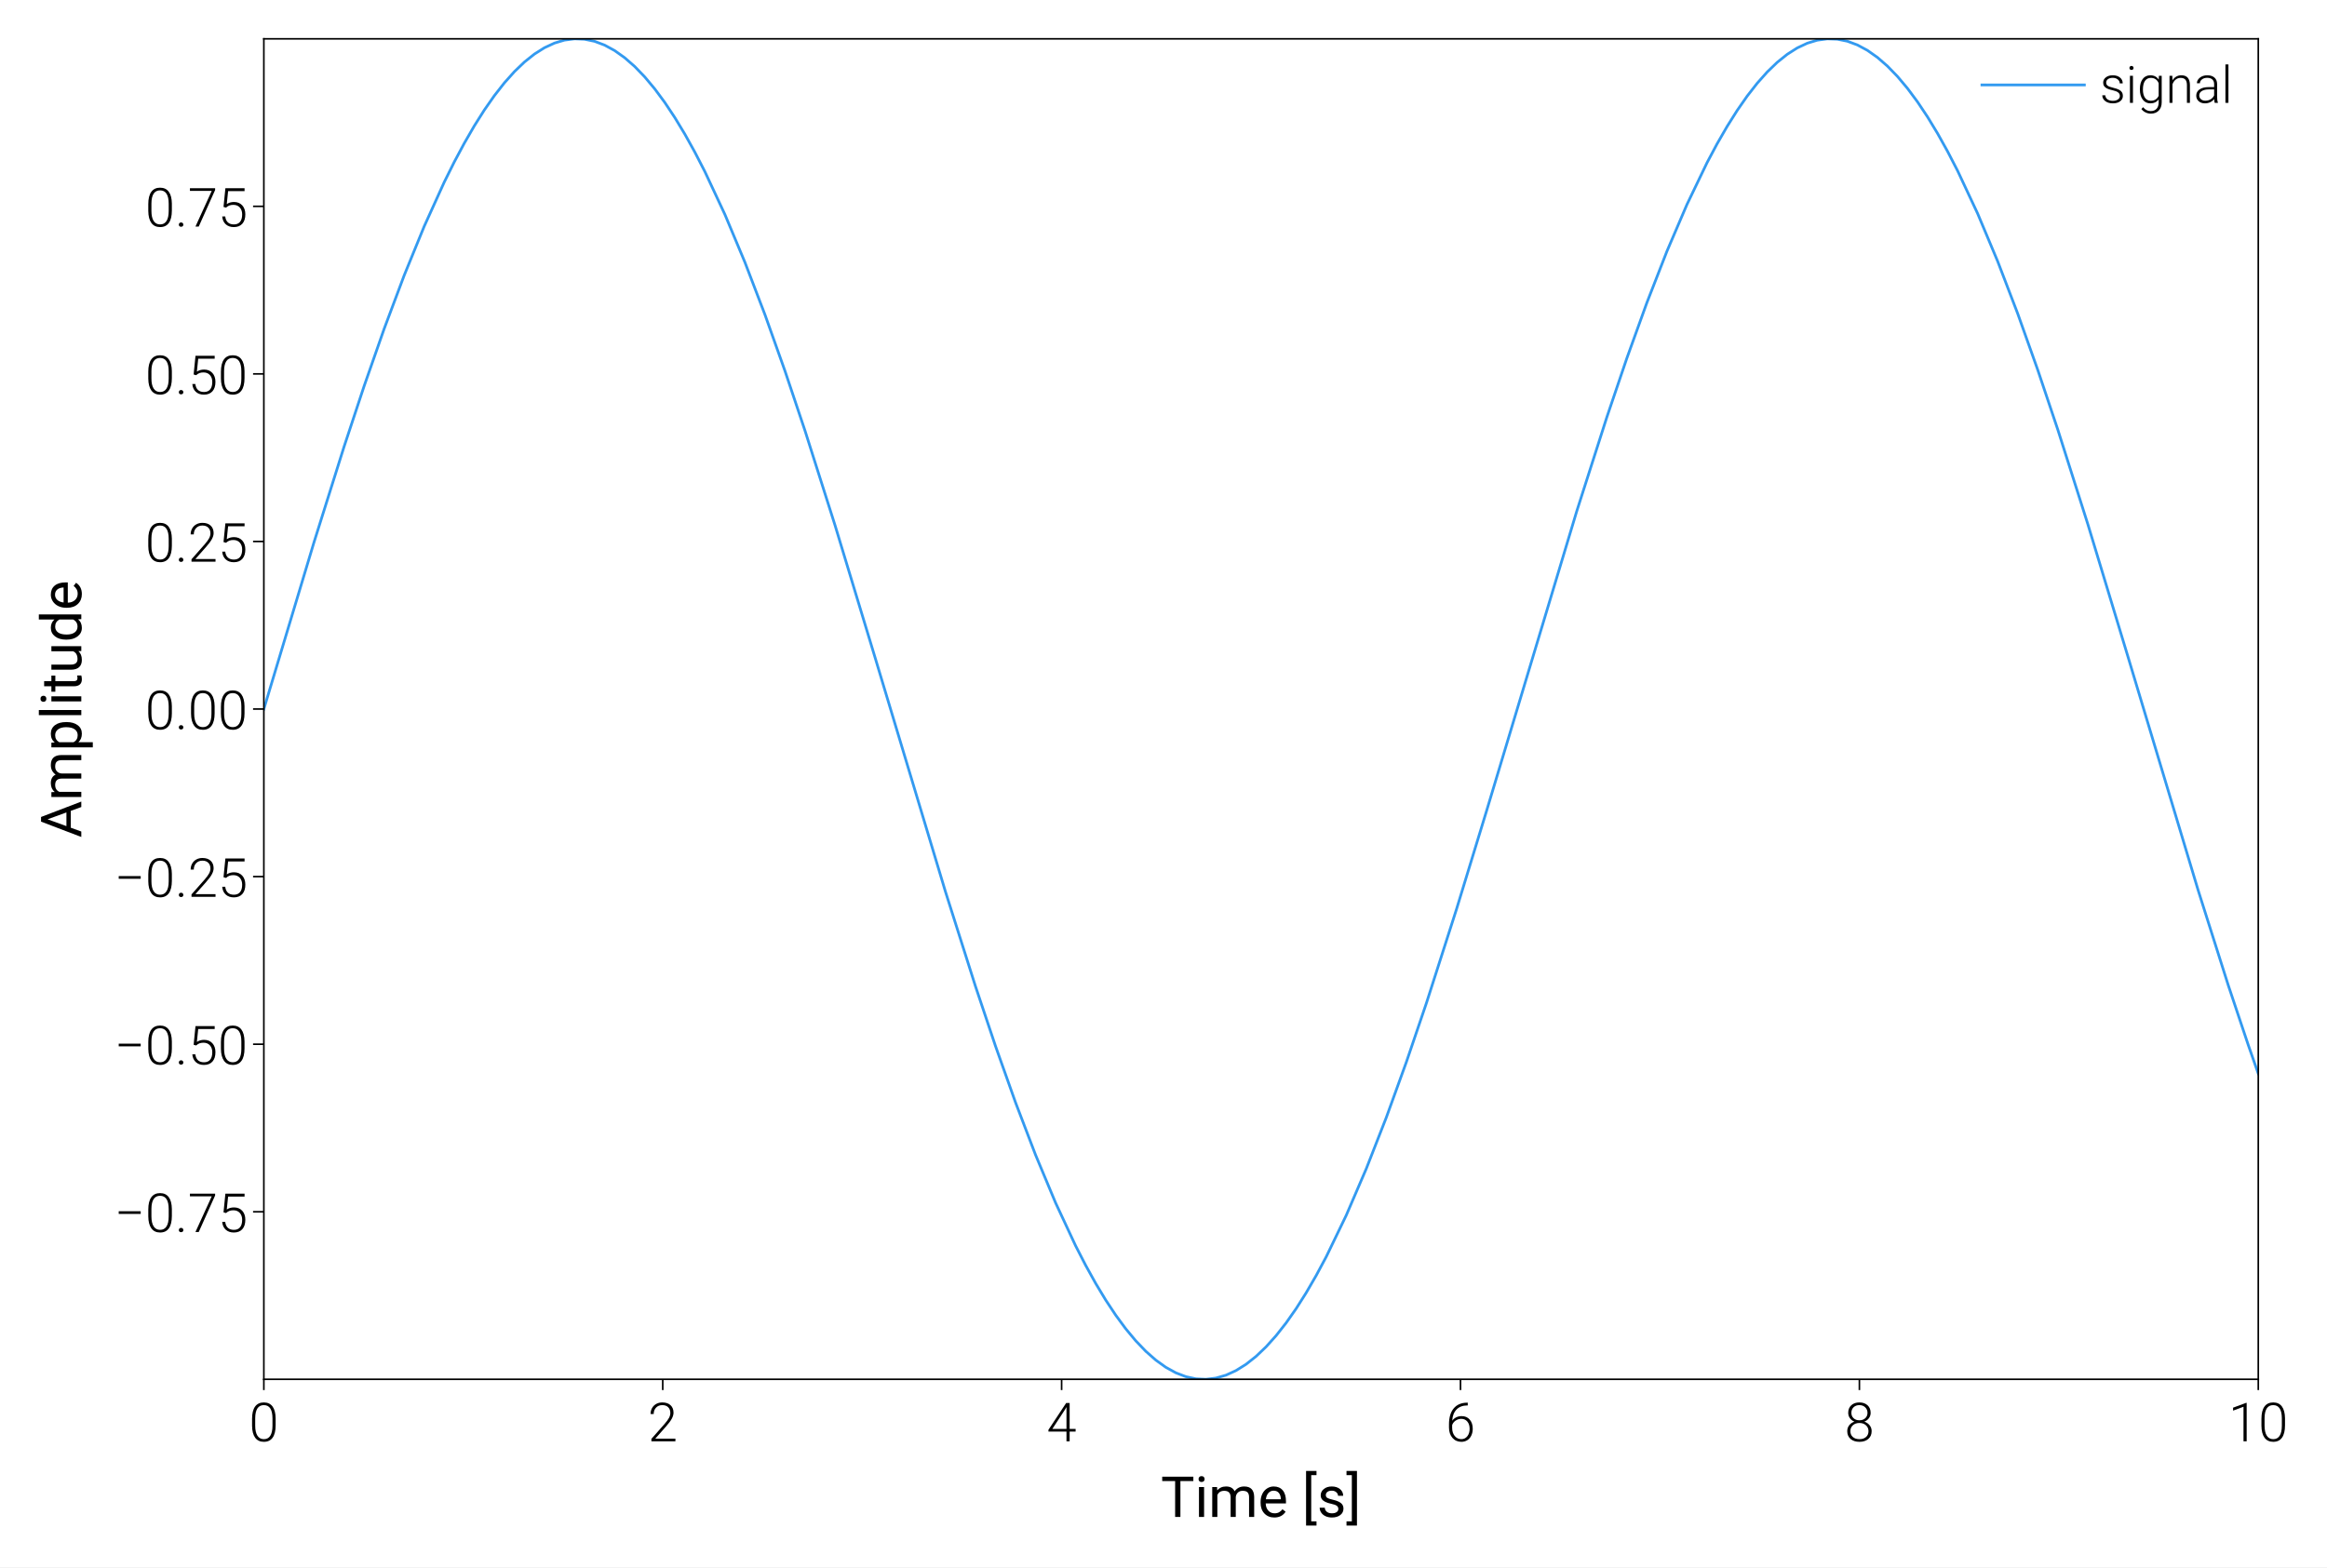
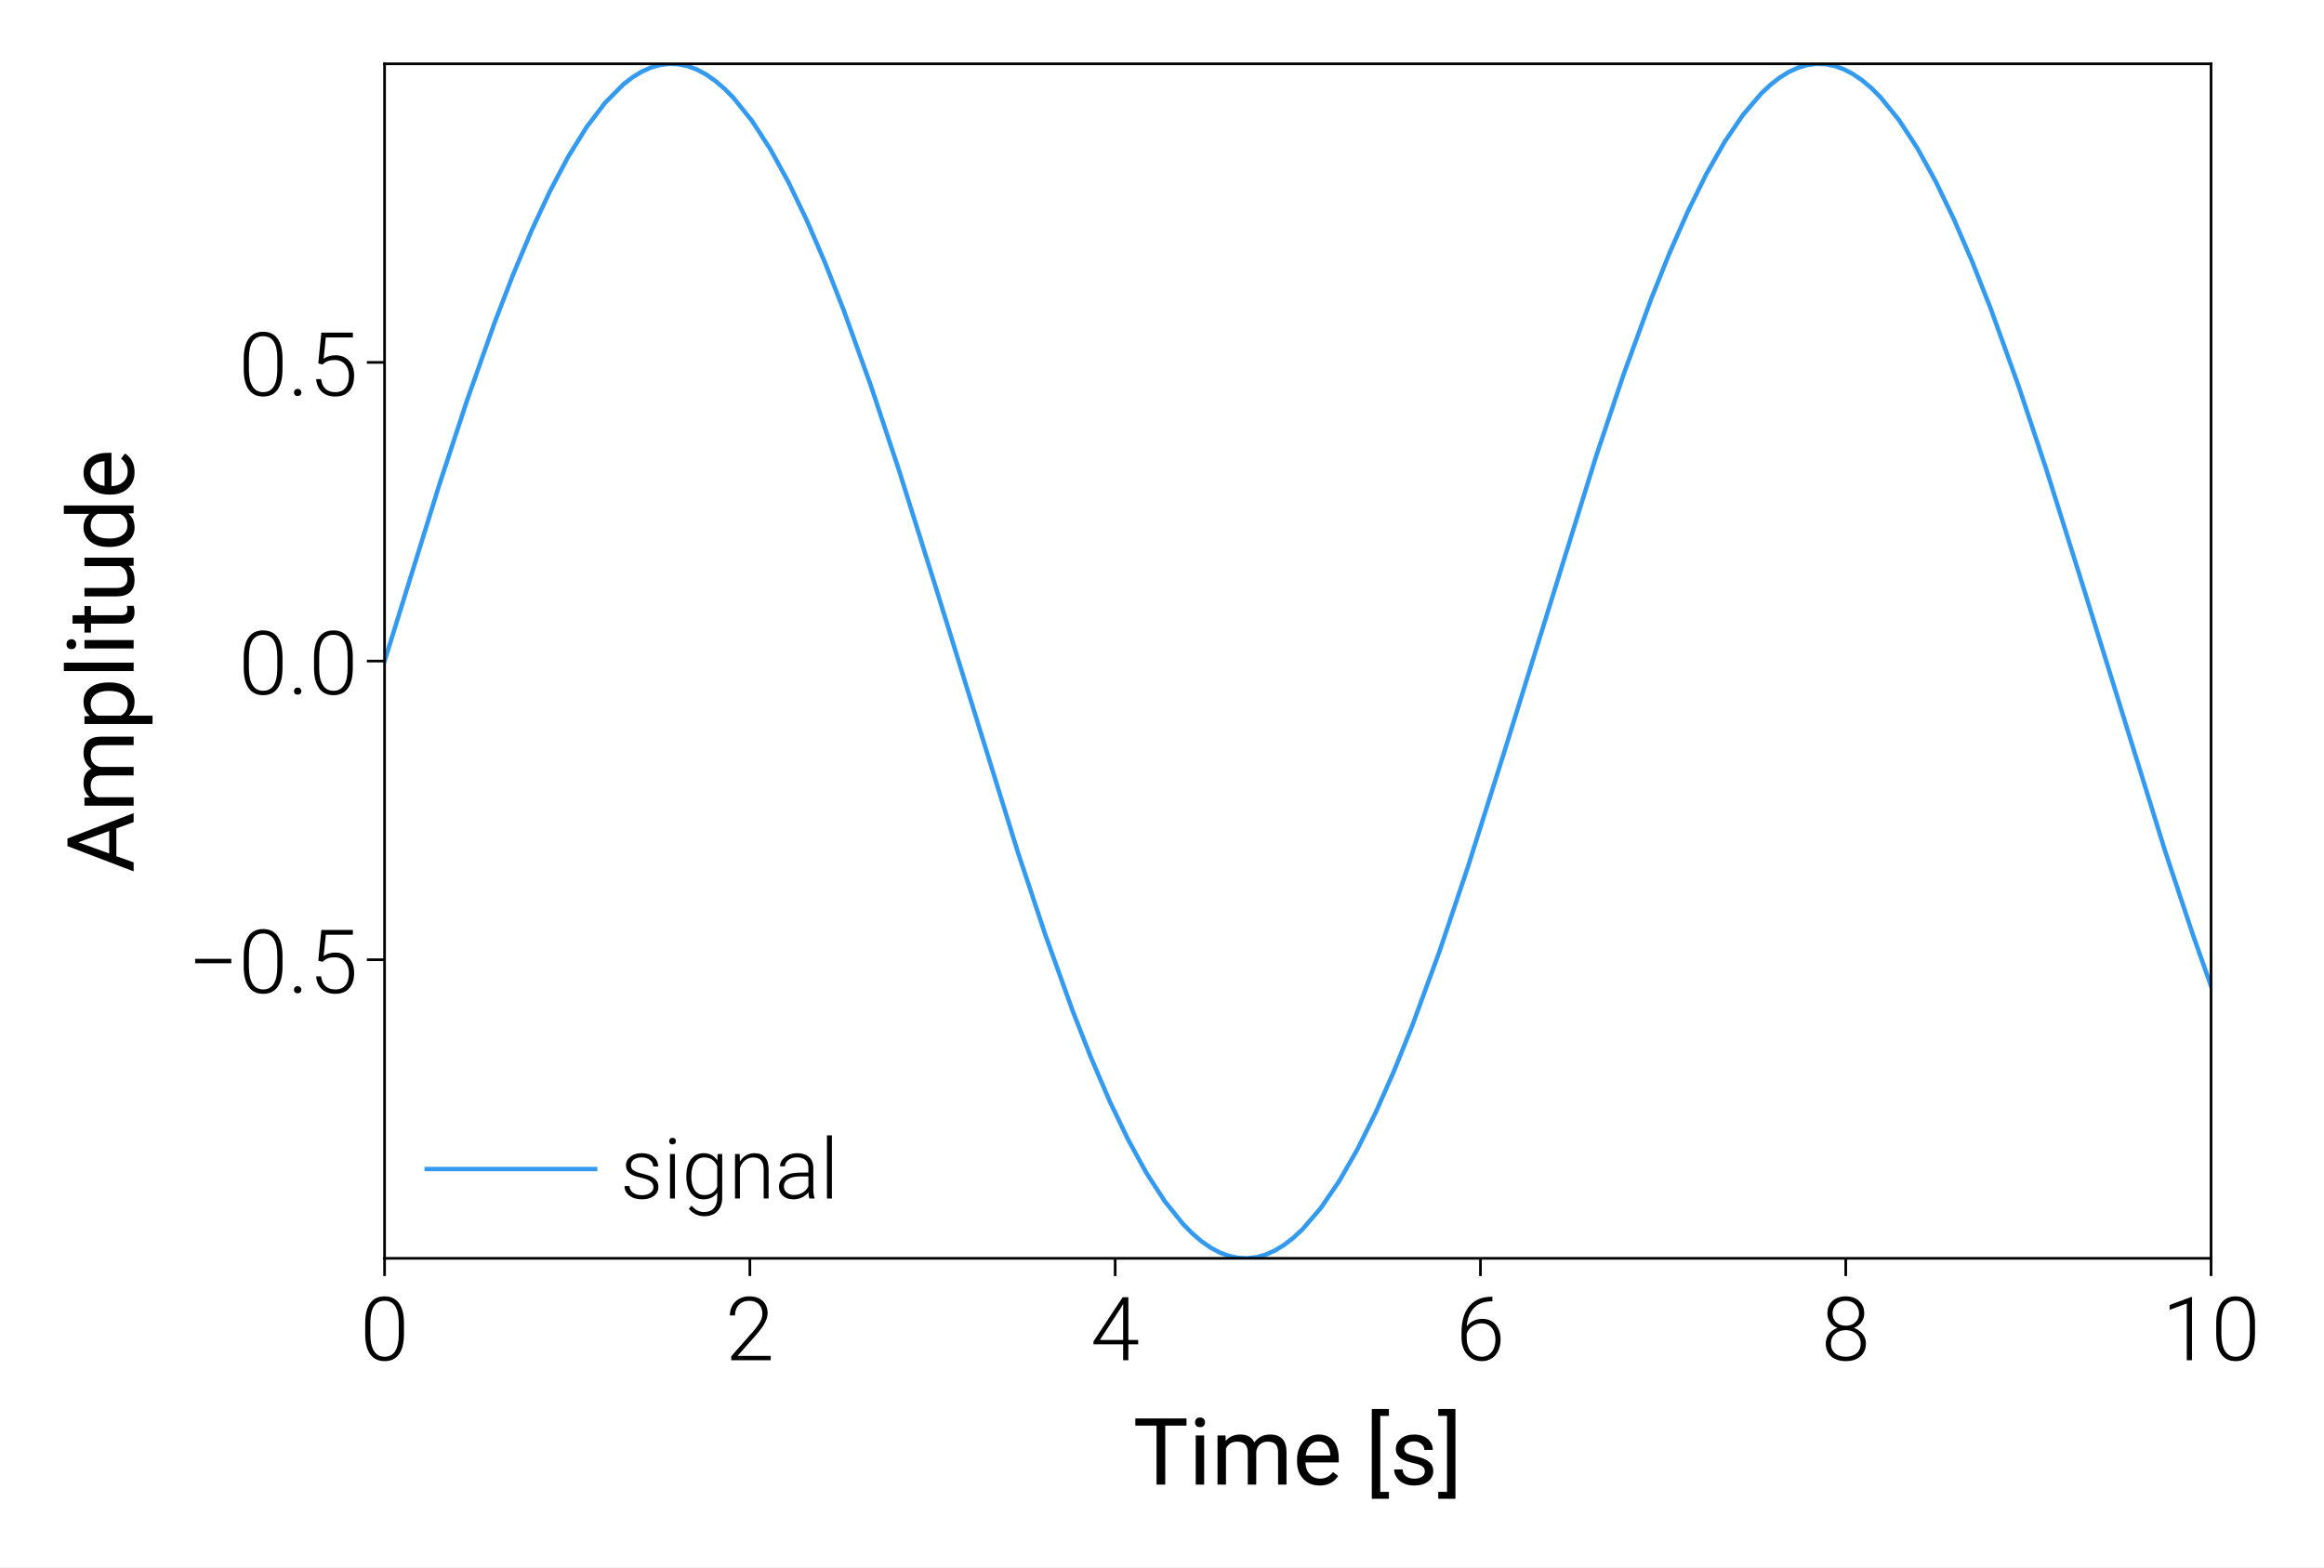
- <svg xmlns="http://www.w3.org/2000/svg" xmlns:xlink="http://www.w3.org/1999/xlink" width="431.488pt" height="290.684pt" viewBox="0 0 431.488 290.684" version="1.1">
+ <svg xmlns="http://www.w3.org/2000/svg" xmlns:xlink="http://www.w3.org/1999/xlink" width="262.164pt" height="176.832pt" viewBox="0 0 262.164 176.832" version="1.1">
  <defs>
    <style type="text/css">*{stroke-linejoin: round; stroke-linecap: butt}</style>
  </defs>
  <g id="figure_1">
    <g id="patch_1">
-       <path d="M 0 290.684  L 431.488 290.684  L 431.488 0  L 0 0  z " style="fill: #ffffff" />
+       <path d="M 0 176.832  L 262.164 176.832  L 262.164 0  L 0 0  z " style="fill: #ffffff" />
    </g>
    <g id="axes_1">
      <g id="patch_2">
-         <path d="M 48.925 255.822  L 418.746 255.822  L 418.746 7.2  L 48.925 7.2  z " style="fill: #ffffff" />
+         <path d="M 43.383 141.969  L 249.422 141.969  L 249.422 7.2  L 43.383 7.2  z " style="fill: #ffffff" />
      </g>
      <g id="matplotlib.axis_1">
        <g id="xtick_1">
          <g id="line2d_1">
            <defs>
-               <path id="m36d59d78ec" d="M 0 0  L 0 2  " style="stroke: #000000; stroke-width: 0.3" />
-             </defs>
-             <g>
-               <use xlink:href="#m36d59d78ec" x="48.925" y="255.822" style="stroke: #000000; stroke-width: 0.3" />
+               <path id="m829c1c2caa" d="M 0 0  L 0 2  " style="stroke: #000000; stroke-width: 0.3" />
+             </defs>
+             <g>
+               <use xlink:href="#m829c1c2caa" x="43.383" y="141.969" style="stroke: #000000; stroke-width: 0.3" />
            </g>
          </g>
          <g id="text_1">
-             <g transform="translate(46.15391 267.3223) scale(0.1 -0.1)">
+             <g transform="translate(40.61172 153.4695) scale(0.1 -0.1)">
              <defs>
                <path id="Roboto-Light-30" d="M 3172 1897  Q 3172 934 2819 435  Q 2466 -63 1778 -63  Q 1103 -63 743 426  Q 384 916 375 1850  L 375 2666  Q 375 3625 731 4119  Q 1088 4613 1772 4613  Q 2447 4613 2803 4136  Q 3159 3659 3172 2731  L 3172 1897  z M 2797 2713  Q 2797 3494 2542 3894  Q 2288 4294 1772 4294  Q 1266 4294 1009 3903  Q 753 3513 747 2750  L 747 1856  Q 747 1078 1011 665  Q 1275 253 1778 253  Q 2278 253 2536 656  Q 2794 1059 2797 1838  L 2797 2713  z " transform="scale(0.015625)" />
              </defs>
              <use xlink:href="#Roboto-Light-30" />
            </g>
          </g>
        </g>
        <g id="xtick_2">
          <g id="line2d_2">
            <g>
-               <use xlink:href="#m36d59d78ec" x="122.889" y="255.822" style="stroke: #000000; stroke-width: 0.3" />
+               <use xlink:href="#m829c1c2caa" x="84.591" y="141.969" style="stroke: #000000; stroke-width: 0.3" />
            </g>
          </g>
          <g id="text_2">
-             <g transform="translate(120.118 267.3223) scale(0.1 -0.1)">
+             <g transform="translate(81.81958 153.4695) scale(0.1 -0.1)">
              <defs>
                <path id="Roboto-Light-32" d="M 3278 0  L 428 0  L 428 288  L 1988 2056  Q 2375 2503 2525 2793  Q 2675 3084 2675 3359  Q 2675 3791 2422 4042  Q 2169 4294 1725 4294  Q 1266 4294 983 4000  Q 700 3706 700 3238  L 328 3238  Q 328 3622 501 3937  Q 675 4253 995 4433  Q 1316 4613 1725 4613  Q 2350 4613 2701 4284  Q 3053 3956 3053 3391  Q 3053 3072 2854 2694  Q 2656 2316 2156 1750  L 888 316  L 3278 316  L 3278 0  z " transform="scale(0.015625)" />
              </defs>
              <use xlink:href="#Roboto-Light-32" />
            </g>
          </g>
        </g>
        <g id="xtick_3">
          <g id="line2d_3">
            <g>
-               <use xlink:href="#m36d59d78ec" x="196.853" y="255.822" style="stroke: #000000; stroke-width: 0.3" />
+               <use xlink:href="#m829c1c2caa" x="125.799" y="141.969" style="stroke: #000000; stroke-width: 0.3" />
            </g>
          </g>
          <g id="text_3">
-             <g transform="translate(194.0821 267.3223) scale(0.1 -0.1)">
+             <g transform="translate(123.0274 153.4695) scale(0.1 -0.1)">
              <defs>
                <path id="Roboto-Light-34" d="M 2725 1466  L 3434 1466  L 3434 1150  L 2725 1150  L 2725 0  L 2350 0  L 2350 1150  L 209 1150  L 209 1363  L 2316 4550  L 2725 4550  L 2725 1466  z M 669 1466  L 2350 1466  L 2350 4066  L 2184 3778  L 669 1466  z " transform="scale(0.015625)" />
              </defs>
              <use xlink:href="#Roboto-Light-34" />
            </g>
          </g>
        </g>
        <g id="xtick_4">
          <g id="line2d_4">
            <g>
-               <use xlink:href="#m36d59d78ec" x="270.817" y="255.822" style="stroke: #000000; stroke-width: 0.3" />
+               <use xlink:href="#m829c1c2caa" x="167.006" y="141.969" style="stroke: #000000; stroke-width: 0.3" />
            </g>
          </g>
          <g id="text_4">
-             <g transform="translate(268.0462 267.3223) scale(0.1 -0.1)">
+             <g transform="translate(164.2353 153.4695) scale(0.1 -0.1)">
              <defs>
                <path id="Roboto-Light-36" d="M 2634 4584  L 2634 4256  L 2591 4256  Q 1775 4256 1306 3776  Q 838 3297 788 2444  Q 975 2703 1265 2845  Q 1556 2988 1916 2988  Q 2516 2988 2870 2573  Q 3225 2159 3225 1491  Q 3225 1047 3059 690  Q 2894 334 2584 135  Q 2275 -63 1878 -63  Q 1225 -63 815 410  Q 406 884 406 1634  L 406 2009  Q 406 3231 962 3901  Q 1519 4572 2541 4584  L 2634 4584  z M 1856 2666  Q 1500 2666 1192 2455  Q 884 2244 781 1919  L 781 1600  Q 781 1006 1086 631  Q 1391 256 1878 256  Q 2316 256 2586 603  Q 2856 950 2856 1478  Q 2856 2016 2586 2341  Q 2316 2666 1856 2666  z " transform="scale(0.015625)" />
              </defs>
              <use xlink:href="#Roboto-Light-36" />
            </g>
          </g>
        </g>
        <g id="xtick_5">
          <g id="line2d_5">
            <g>
-               <use xlink:href="#m36d59d78ec" x="344.781" y="255.822" style="stroke: #000000; stroke-width: 0.3" />
+               <use xlink:href="#m829c1c2caa" x="208.214" y="141.969" style="stroke: #000000; stroke-width: 0.3" />
            </g>
          </g>
          <g id="text_5">
-             <g transform="translate(342.0103 267.3223) scale(0.1 -0.1)">
+             <g transform="translate(205.4432 153.4695) scale(0.1 -0.1)">
              <defs>
                <path id="Roboto-Light-38" d="M 3109 3378  Q 3109 3025 2903 2745  Q 2697 2466 2359 2334  Q 2753 2200 2990 1900  Q 3228 1600 3228 1206  Q 3228 622 2831 279  Q 2434 -63 1781 -63  Q 1122 -63 726 278  Q 331 619 331 1206  Q 331 1594 559 1897  Q 788 2200 1184 2334  Q 847 2466 647 2745  Q 447 3025 447 3378  Q 447 3944 811 4278  Q 1175 4613 1775 4613  Q 2375 4613 2742 4275  Q 3109 3938 3109 3378  z M 2853 1203  Q 2853 1628 2550 1901  Q 2247 2175 1775 2175  Q 1303 2175 1003 1906  Q 703 1638 703 1203  Q 703 769 993 511  Q 1284 253 1781 253  Q 2266 253 2559 509  Q 2853 766 2853 1203  z M 2734 3381  Q 2734 3772 2464 4033  Q 2194 4294 1775 4294  Q 1350 4294 1086 4042  Q 822 3791 822 3381  Q 822 2981 1086 2737  Q 1350 2494 1778 2494  Q 2200 2494 2467 2739  Q 2734 2984 2734 3381  z " transform="scale(0.015625)" />
              </defs>
              <use xlink:href="#Roboto-Light-38" />
            </g>
          </g>
        </g>
        <g id="xtick_6">
          <g id="line2d_6">
            <g>
-               <use xlink:href="#m36d59d78ec" x="418.746" y="255.822" style="stroke: #000000; stroke-width: 0.3" />
+               <use xlink:href="#m829c1c2caa" x="249.422" y="141.969" style="stroke: #000000; stroke-width: 0.3" />
            </g>
          </g>
          <g id="text_6">
-             <g transform="translate(413.2033 267.3223) scale(0.1 -0.1)">
+             <g transform="translate(243.8799 153.4695) scale(0.1 -0.1)">
              <defs>
                <path id="Roboto-Light-31" d="M 2169 0  L 1794 0  L 1794 4100  L 556 3641  L 556 3991  L 2106 4566  L 2169 4566  L 2169 0  z " transform="scale(0.015625)" />
              </defs>
              <use xlink:href="#Roboto-Light-31" />
              <use xlink:href="#Roboto-Light-30" transform="translate(55.41992 0)" />
            </g>
          </g>
        </g>
        <g id="text_7">
-           <g transform="translate(215.2552 281.3516) scale(0.105 -0.105)">
+           <g transform="translate(127.8224 167.4988) scale(0.105 -0.105)">
            <defs>
              <path id="Roboto-Regular-54" d="M 3672 4056  L 2209 4056  L 2209 0  L 1613 0  L 1613 4056  L 153 4056  L 153 4550  L 3672 4550  L 3672 4056  z " transform="scale(0.015625)" />
              <path id="Roboto-Regular-69" d="M 1066 0  L 488 0  L 488 3381  L 1066 3381  L 1066 0  z M 441 4278  Q 441 4419 527 4516  Q 613 4613 781 4613  Q 950 4613 1037 4516  Q 1125 4419 1125 4278  Q 1125 4138 1037 4044  Q 950 3950 781 3950  Q 613 3950 527 4044  Q 441 4138 441 4278  z " transform="scale(0.015625)" />
              <path id="Roboto-Regular-6d" d="M 981 3381  L 997 3006  Q 1369 3444 2000 3444  Q 2709 3444 2966 2900  Q 3134 3144 3404 3294  Q 3675 3444 4044 3444  Q 5156 3444 5175 2266  L 5175 0  L 4597 0  L 4597 2231  Q 4597 2594 4431 2773  Q 4266 2953 3875 2953  Q 3553 2953 3340 2761  Q 3128 2569 3094 2244  L 3094 0  L 2513 0  L 2513 2216  Q 2513 2953 1791 2953  Q 1222 2953 1013 2469  L 1013 0  L 434 0  L 434 3381  L 981 3381  z " transform="scale(0.015625)" />
              <path id="Roboto-Regular-65" d="M 1841 -63  Q 1153 -63 722 389  Q 291 841 291 1597  L 291 1703  Q 291 2206 483 2601  Q 675 2997 1020 3220  Q 1366 3444 1769 3444  Q 2428 3444 2793 3009  Q 3159 2575 3159 1766  L 3159 1525  L 869 1525  Q 881 1025 1161 717  Q 1441 409 1872 409  Q 2178 409 2390 534  Q 2603 659 2763 866  L 3116 591  Q 2691 -63 1841 -63  z M 1769 2969  Q 1419 2969 1181 2714  Q 944 2459 888 2000  L 2581 2000  L 2581 2044  Q 2556 2484 2343 2726  Q 2131 2969 1769 2969  z " transform="scale(0.015625)" />
              <path id="Roboto-Regular-20" transform="scale(0.015625)" />
              <path id="Roboto-Regular-5b" d="M 1634 4725  L 1038 4725  L 1038 -500  L 1634 -500  L 1634 -975  L 456 -975  L 456 5200  L 1634 5200  L 1634 4725  z " transform="scale(0.015625)" />
              <path id="Roboto-Regular-73" d="M 2406 897  Q 2406 1131 2229 1261  Q 2053 1391 1614 1484  Q 1175 1578 917 1709  Q 659 1841 536 2022  Q 413 2203 413 2453  Q 413 2869 764 3156  Q 1116 3444 1663 3444  Q 2238 3444 2595 3147  Q 2953 2850 2953 2388  L 2372 2388  Q 2372 2625 2170 2797  Q 1969 2969 1663 2969  Q 1347 2969 1169 2831  Q 991 2694 991 2472  Q 991 2263 1156 2156  Q 1322 2050 1755 1953  Q 2188 1856 2456 1722  Q 2725 1588 2854 1398  Q 2984 1209 2984 938  Q 2984 484 2621 210  Q 2259 -63 1681 -63  Q 1275 -63 962 81  Q 650 225 473 483  Q 297 741 297 1041  L 875 1041  Q 891 750 1108 579  Q 1325 409 1681 409  Q 2009 409 2207 542  Q 2406 675 2406 897  z " transform="scale(0.015625)" />
              <path id="Roboto-Regular-5d" d="M 28 5200  L 1209 5200  L 1209 -975  L 28 -975  L 28 -500  L 631 -500  L 631 4725  L 28 4725  L 28 5200  z " transform="scale(0.015625)" />
            </defs>
            <use xlink:href="#Roboto-Regular-54" />
            <use xlink:href="#Roboto-Regular-69" transform="translate(59.66797 0)" />
            <use xlink:href="#Roboto-Regular-6d" transform="translate(83.93555 0)" />
            <use xlink:href="#Roboto-Regular-65" transform="translate(171.582 0)" />
            <use xlink:href="#Roboto-Regular-20" transform="translate(224.5605 0)" />
            <use xlink:href="#Roboto-Regular-5b" transform="translate(249.3164 0)" />
            <use xlink:href="#Roboto-Regular-73" transform="translate(275.8301 0)" />
            <use xlink:href="#Roboto-Regular-5d" transform="translate(327.3926 0)" />
          </g>
        </g>
      </g>
      <g id="matplotlib.axis_2">
        <g id="ytick_1">
          <g id="line2d_7">
            <defs>
-               <path id="me8e86d2147" d="M 0 0  L -2 0  " style="stroke: #000000; stroke-width: 0.3" />
-             </defs>
-             <g>
-               <use xlink:href="#me8e86d2147" x="48.925" y="224.75" style="stroke: #000000; stroke-width: 0.3" />
+               <path id="mc4056de92a" d="M 0 0  L -2 0  " style="stroke: #000000; stroke-width: 0.3" />
+             </defs>
+             <g>
+               <use xlink:href="#mc4056de92a" x="43.383" y="108.279" style="stroke: #000000; stroke-width: 0.3" />
            </g>
          </g>
          <g id="text_8">
-             <g transform="translate(21.20781 228.5001) scale(0.1 -0.1)">
+             <g transform="translate(21.20781 112.0289) scale(0.1 -0.1)">
              <defs>
                <path id="Roboto-Light-2212" d="M 3125 2144  L 516 2144  L 516 2463  L 3125 2463  L 3125 2144  z " transform="scale(0.015625)" />
                <path id="Roboto-Light-2e" d="M 453 225  Q 453 334 523 411  Q 594 488 719 488  Q 844 488 916 411  Q 988 334 988 225  Q 988 116 916 45  Q 844 -25 719 -25  Q 594 -25 523 45  Q 453 116 453 225  z " transform="scale(0.015625)" />
-                 <path id="Roboto-Light-37" d="M 3231 4334  L 1288 0  L 897 0  L 2828 4231  L 241 4231  L 241 4550  L 3231 4550  L 3231 4334  z " transform="scale(0.015625)" />
                <path id="Roboto-Light-35" d="M 681 2331  L 903 4550  L 3178 4550  L 3178 4203  L 1225 4203  L 1066 2666  Q 1431 2916 1922 2916  Q 2538 2916 2903 2516  Q 3269 2116 3269 1450  Q 3269 731 2912 334  Q 2556 -63 1909 -63  Q 1316 -63 947 268  Q 578 600 525 1197  L 884 1197  Q 938 731 1200 492  Q 1463 253 1909 253  Q 2397 253 2645 562  Q 2894 872 2894 1444  Q 2894 1944 2616 2259  Q 2338 2575 1856 2575  Q 1591 2575 1394 2508  Q 1197 2441 978 2247  L 681 2331  z " transform="scale(0.015625)" />
              </defs>
-               <use xlink:href="#Roboto-Light-2212" />
-               <use xlink:href="#Roboto-Light-30" transform="translate(57.03125 0)" />
-               <use xlink:href="#Roboto-Light-2e" transform="translate(112.4512 0)" />
-               <use xlink:href="#Roboto-Light-37" transform="translate(136.3281 0)" />
-               <use xlink:href="#Roboto-Light-35" transform="translate(191.748 0)" />
-             </g>
-           </g>
-         </g>
-         <g id="ytick_2">
-           <g id="line2d_8">
-             <g>
-               <use xlink:href="#me8e86d2147" x="48.925" y="193.67" style="stroke: #000000; stroke-width: 0.3" />
-             </g>
-           </g>
-           <g id="text_9">
-             <g transform="translate(21.20781 197.42) scale(0.1 -0.1)">
              <use xlink:href="#Roboto-Light-2212" />
              <use xlink:href="#Roboto-Light-30" transform="translate(57.03125 0)" />
              <use xlink:href="#Roboto-Light-2e" transform="translate(112.4512 0)" />
              <use xlink:href="#Roboto-Light-35" transform="translate(136.3281 0)" />
-               <use xlink:href="#Roboto-Light-30" transform="translate(191.748 0)" />
-             </g>
-           </g>
-         </g>
-         <g id="ytick_3">
-           <g id="line2d_9">
-             <g>
-               <use xlink:href="#me8e86d2147" x="48.925" y="162.59" style="stroke: #000000; stroke-width: 0.3" />
-             </g>
-           </g>
-           <g id="text_10">
-             <g transform="translate(21.20781 166.3399) scale(0.1 -0.1)">
-               <use xlink:href="#Roboto-Light-2212" />
-               <use xlink:href="#Roboto-Light-30" transform="translate(57.03125 0)" />
-               <use xlink:href="#Roboto-Light-2e" transform="translate(112.4512 0)" />
-               <use xlink:href="#Roboto-Light-32" transform="translate(136.3281 0)" />
-               <use xlink:href="#Roboto-Light-35" transform="translate(191.748 0)" />
-             </g>
-           </g>
-         </g>
-         <g id="ytick_4">
-           <g id="line2d_10">
-             <g>
-               <use xlink:href="#me8e86d2147" x="48.925" y="131.51" style="stroke: #000000; stroke-width: 0.3" />
-             </g>
-           </g>
-           <g id="text_11">
-             <g transform="translate(26.91094 135.2598) scale(0.1 -0.1)">
+             </g>
+           </g>
+         </g>
+         <g id="ytick_2">
+           <g id="line2d_8">
+             <g>
+               <use xlink:href="#mc4056de92a" x="43.383" y="74.584" style="stroke: #000000; stroke-width: 0.3" />
+             </g>
+           </g>
+           <g id="text_9">
+             <g transform="translate(26.91094 78.33402) scale(0.1 -0.1)">
              <use xlink:href="#Roboto-Light-30" />
              <use xlink:href="#Roboto-Light-2e" transform="translate(55.41992 0)" />
              <use xlink:href="#Roboto-Light-30" transform="translate(79.29688 0)" />
-               <use xlink:href="#Roboto-Light-30" transform="translate(134.7168 0)" />
-             </g>
-           </g>
-         </g>
-         <g id="ytick_5">
-           <g id="line2d_11">
-             <g>
-               <use xlink:href="#me8e86d2147" x="48.925" y="100.43" style="stroke: #000000; stroke-width: 0.3" />
-             </g>
-           </g>
-           <g id="text_12">
-             <g transform="translate(26.91094 104.1797) scale(0.1 -0.1)">
-               <use xlink:href="#Roboto-Light-30" />
-               <use xlink:href="#Roboto-Light-2e" transform="translate(55.41992 0)" />
-               <use xlink:href="#Roboto-Light-32" transform="translate(79.29688 0)" />
-               <use xlink:href="#Roboto-Light-35" transform="translate(134.7168 0)" />
-             </g>
-           </g>
-         </g>
-         <g id="ytick_6">
-           <g id="line2d_12">
-             <g>
-               <use xlink:href="#me8e86d2147" x="48.925" y="69.35" style="stroke: #000000; stroke-width: 0.3" />
-             </g>
-           </g>
-           <g id="text_13">
-             <g transform="translate(26.91094 73.09966) scale(0.1 -0.1)">
+             </g>
+           </g>
+         </g>
+         <g id="ytick_3">
+           <g id="line2d_9">
+             <g>
+               <use xlink:href="#mc4056de92a" x="43.383" y="40.889" style="stroke: #000000; stroke-width: 0.3" />
+             </g>
+           </g>
+           <g id="text_10">
+             <g transform="translate(26.91094 44.63916) scale(0.1 -0.1)">
              <use xlink:href="#Roboto-Light-30" />
              <use xlink:href="#Roboto-Light-2e" transform="translate(55.41992 0)" />
              <use xlink:href="#Roboto-Light-35" transform="translate(79.29688 0)" />
-               <use xlink:href="#Roboto-Light-30" transform="translate(134.7168 0)" />
-             </g>
-           </g>
-         </g>
-         <g id="ytick_7">
-           <g id="line2d_13">
-             <g>
-               <use xlink:href="#me8e86d2147" x="48.925" y="38.27" style="stroke: #000000; stroke-width: 0.3" />
-             </g>
-           </g>
-           <g id="text_14">
-             <g transform="translate(26.91094 42.01957) scale(0.1 -0.1)">
-               <use xlink:href="#Roboto-Light-30" />
-               <use xlink:href="#Roboto-Light-2e" transform="translate(55.41992 0)" />
-               <use xlink:href="#Roboto-Light-37" transform="translate(79.29688 0)" />
-               <use xlink:href="#Roboto-Light-35" transform="translate(134.7168 0)" />
-             </g>
-           </g>
-         </g>
-         <g id="text_15">
-           <g transform="translate(15.075 155.3823) rotate(-90) scale(0.105 -0.105)">
+             </g>
+           </g>
+         </g>
+         <g id="text_11">
+           <g transform="translate(15.075 98.45584) rotate(-90) scale(0.105 -0.105)">
            <defs>
              <path id="Roboto-Regular-41" d="M 3041 1188  L 1134 1188  L 706 0  L 88 0  L 1825 4550  L 2350 4550  L 4091 0  L 3475 0  L 3041 1188  z M 1316 1681  L 2863 1681  L 2088 3809  L 1316 1681  z " transform="scale(0.015625)" />
              <path id="Roboto-Regular-70" d="M 3294 1653  Q 3294 881 2941 409  Q 2588 -63 1984 -63  Q 1369 -63 1016 328  L 1016 -1300  L 438 -1300  L 438 3381  L 966 3381  L 994 3006  Q 1347 3444 1975 3444  Q 2584 3444 2939 2984  Q 3294 2525 3294 1706  L 3294 1653  z M 2716 1719  Q 2716 2291 2472 2622  Q 2228 2953 1803 2953  Q 1278 2953 1016 2488  L 1016 872  Q 1275 409 1809 409  Q 2225 409 2470 739  Q 2716 1069 2716 1719  z " transform="scale(0.015625)" />
              <path id="Roboto-Regular-6c" d="M 1066 0  L 488 0  L 488 4800  L 1066 4800  L 1066 0  z " transform="scale(0.015625)" />
              <path id="Roboto-Regular-74" d="M 1222 4200  L 1222 3381  L 1853 3381  L 1853 2934  L 1222 2934  L 1222 838  Q 1222 634 1306 532  Q 1391 431 1594 431  Q 1694 431 1869 469  L 1869 0  Q 1641 -63 1425 -63  Q 1038 -63 841 171  Q 644 406 644 838  L 644 2934  L 28 2934  L 28 3381  L 644 3381  L 644 4200  L 1222 4200  z " transform="scale(0.015625)" />
              <path id="Roboto-Regular-75" d="M 2525 334  Q 2188 -63 1534 -63  Q 994 -63 711 251  Q 428 566 425 1181  L 425 3381  L 1003 3381  L 1003 1197  Q 1003 428 1628 428  Q 2291 428 2509 922  L 2509 3381  L 3088 3381  L 3088 0  L 2538 0  L 2525 334  z " transform="scale(0.015625)" />
              <path id="Roboto-Regular-64" d="M 297 1719  Q 297 2497 665 2970  Q 1034 3444 1631 3444  Q 2225 3444 2572 3038  L 2572 4800  L 3150 4800  L 3150 0  L 2619 0  L 2591 363  Q 2244 -63 1625 -63  Q 1038 -63 667 418  Q 297 900 297 1675  L 297 1719  z M 875 1653  Q 875 1078 1112 753  Q 1350 428 1769 428  Q 2319 428 2572 922  L 2572 2475  Q 2313 2953 1775 2953  Q 1350 2953 1112 2625  Q 875 2297 875 1653  z " transform="scale(0.015625)" />
            </defs>
            <use xlink:href="#Roboto-Regular-41" />
            <use xlink:href="#Roboto-Regular-6d" transform="translate(65.23438 0)" />
            <use xlink:href="#Roboto-Regular-70" transform="translate(152.8809 0)" />
            <use xlink:href="#Roboto-Regular-6c" transform="translate(208.9844 0)" />
            <use xlink:href="#Roboto-Regular-69" transform="translate(233.252 0)" />
            <use xlink:href="#Roboto-Regular-74" transform="translate(257.5195 0)" />
            <use xlink:href="#Roboto-Regular-75" transform="translate(290.1855 0)" />
            <use xlink:href="#Roboto-Regular-64" transform="translate(345.3125 0)" />
            <use xlink:href="#Roboto-Regular-65" transform="translate(401.709 0)" />
          </g>
        </g>
      </g>
-       <g id="line2d_14">
-         <path d="M 48.925 131.51  L 58.217 100.601  L 63.792 82.867  L 67.509 71.634  L 71.226 61.004  L 74.943 51.086  L 78.659 41.98  L 82.376 33.778  L 84.234 30.042  L 86.093 26.562  L 87.951 23.347  L 89.81 20.405  L 91.668 17.743  L 93.526 15.369  L 95.385 13.288  L 97.243 11.505  L 99.102 10.026  L 100.96 8.853  L 102.818 7.99  L 104.677 7.438  L 106.535 7.2  L 108.394 7.276  L 110.252 7.665  L 112.11 8.367  L 113.969 9.38  L 115.827 10.701  L 117.686 12.327  L 119.544 14.255  L 121.402 16.478  L 123.261 18.991  L 125.119 21.789  L 126.978 24.864  L 128.836 28.208  L 130.694 31.812  L 134.411 39.767  L 138.128 48.648  L 141.845 58.365  L 145.562 68.82  L 149.278 79.908  L 154.853 97.479  L 162.287 122.038  L 175.296 165.328  L 180.871 182.911  L 184.588 194.009  L 188.305 204.476  L 192.021 214.207  L 195.738 223.103  L 199.455 231.075  L 201.313 234.689  L 203.172 238.042  L 205.03 241.127  L 206.889 243.934  L 208.747 246.458  L 210.605 248.691  L 212.464 250.629  L 214.322 252.266  L 216.181 253.598  L 218.039 254.622  L 219.897 255.335  L 221.756 255.736  L 223.614 255.822  L 225.472 255.595  L 227.331 255.055  L 229.189 254.203  L 231.048 253.041  L 232.906 251.572  L 234.764 249.8  L 236.623 247.729  L 238.481 245.366  L 240.34 242.714  L 242.198 239.782  L 244.056 236.576  L 245.915 233.106  L 249.632 225.404  L 253.348 216.755  L 257.065 207.245  L 260.782 196.971  L 264.499 186.037  L 270.074 168.639  L 275.649 150.399  L 292.375 94.803  L 297.95 77.381  L 301.667 66.425  L 305.383 56.126  L 309.1 46.587  L 312.817 37.906  L 316.534 30.17  L 318.392 26.68  L 320.251 23.456  L 322.109 20.504  L 323.967 17.832  L 325.826 15.448  L 327.684 13.356  L 329.543 11.563  L 331.401 10.073  L 333.259 8.889  L 335.118 8.015  L 336.976 7.452  L 338.835 7.203  L 340.693 7.268  L 342.551 7.646  L 344.41 8.337  L 346.268 9.339  L 348.127 10.649  L 349.985 12.265  L 351.843 14.181  L 353.702 16.394  L 355.56 18.897  L 357.419 21.685  L 359.277 24.75  L 361.135 28.085  L 362.994 31.68  L 366.71 39.618  L 370.427 48.483  L 374.144 58.186  L 377.861 68.629  L 381.578 79.707  L 387.153 97.267  L 394.586 121.817  L 407.595 165.115  L 413.17 182.709  L 416.887 193.818  L 418.746 199.143  L 418.746 199.143  " clip-path="url(#p8cd0f8677c)" style="fill: none; stroke: #339af0; stroke-width: 0.5; stroke-linecap: square" />
+       <g id="line2d_10">
+         <path d="M 43.383 74.584  L 49.595 54.572  L 52.701 45.135  L 55.807 36.365  L 57.878 30.989  L 59.949 26.053  L 62.02 21.607  L 64.09 17.695  L 66.161 14.358  L 68.232 11.628  L 70.303 9.534  L 71.338 8.732  L 72.373 8.096  L 73.409 7.628  L 74.444 7.329  L 75.479 7.2  L 76.515 7.241  L 77.55 7.452  L 78.586 7.833  L 79.621 8.382  L 80.656 9.098  L 81.692 9.979  L 82.727 11.024  L 84.798 13.592  L 86.868 16.775  L 88.939 20.541  L 91.01 24.853  L 93.081 29.667  L 95.151 34.935  L 98.258 43.568  L 101.364 52.905  L 105.505 66.081  L 114.824 96.15  L 117.93 105.494  L 121.036 114.137  L 123.107 119.411  L 125.177 124.234  L 127.248 128.555  L 129.319 132.332  L 131.39 135.525  L 133.46 138.104  L 134.496 139.154  L 135.531 140.042  L 136.566 140.764  L 137.602 141.319  L 138.637 141.705  L 139.673 141.922  L 140.708 141.969  L 141.743 141.846  L 142.779 141.554  L 143.814 141.092  L 144.849 140.462  L 145.885 139.666  L 146.92 138.705  L 148.991 136.301  L 151.062 133.275  L 153.132 129.656  L 155.203 125.481  L 157.274 120.792  L 159.345 115.637  L 162.451 107.146  L 165.557 97.916  L 169.698 84.823  L 180.052 51.477  L 183.158 42.232  L 186.264 33.721  L 188.335 28.551  L 190.406 23.845  L 192.477 19.651  L 194.547 16.012  L 196.618 12.963  L 198.689 10.537  L 199.724 9.565  L 200.76 8.757  L 201.795 8.116  L 202.83 7.642  L 203.866 7.337  L 204.901 7.202  L 205.936 7.237  L 206.972 7.442  L 208.007 7.816  L 209.043 8.359  L 210.078 9.07  L 211.113 9.945  L 212.149 10.984  L 214.219 13.541  L 216.29 16.713  L 218.361 20.47  L 220.432 24.773  L 222.502 29.578  L 224.573 34.838  L 227.679 43.462  L 230.785 52.791  L 234.927 65.962  L 244.245 96.036  L 247.351 105.387  L 249.422 111.245  L 249.422 111.245  " clip-path="url(#pf10406b0a2)" style="fill: none; stroke: #339af0; stroke-width: 0.5; stroke-linecap: square" />
      </g>
      <g id="patch_3">
-         <path d="M 48.925 255.822  L 48.925 7.2  " style="fill: none; stroke: #000000; stroke-width: 0.3; stroke-linejoin: miter; stroke-linecap: square" />
+         <path d="M 43.383 141.969  L 43.383 7.2  " style="fill: none; stroke: #000000; stroke-width: 0.3; stroke-linejoin: miter; stroke-linecap: square" />
      </g>
      <g id="patch_4">
-         <path d="M 418.746 255.822  L 418.746 7.2  " style="fill: none; stroke: #000000; stroke-width: 0.3; stroke-linejoin: miter; stroke-linecap: square" />
+         <path d="M 249.422 141.969  L 249.422 7.2  " style="fill: none; stroke: #000000; stroke-width: 0.3; stroke-linejoin: miter; stroke-linecap: square" />
      </g>
      <g id="patch_5">
-         <path d="M 48.925 255.822  L 418.746 255.822  " style="fill: none; stroke: #000000; stroke-width: 0.3; stroke-linejoin: miter; stroke-linecap: square" />
+         <path d="M 43.383 141.969  L 249.422 141.969  " style="fill: none; stroke: #000000; stroke-width: 0.3; stroke-linejoin: miter; stroke-linecap: square" />
      </g>
      <g id="patch_6">
-         <path d="M 48.925 7.2  L 418.746 7.2  " style="fill: none; stroke: #000000; stroke-width: 0.3; stroke-linejoin: miter; stroke-linecap: square" />
+         <path d="M 43.383 7.2  L 249.422 7.2  " style="fill: none; stroke: #000000; stroke-width: 0.3; stroke-linejoin: miter; stroke-linecap: square" />
      </g>
      <g id="legend_1">
-         <g id="line2d_15">
-           <path d="M 367.5 15.75  L 377 15.75  L 386.5 15.75  " style="fill: none; stroke: #339af0; stroke-width: 0.5; stroke-linecap: square" />
-         </g>
-         <g id="text_16">
-           <g transform="translate(389.3505 19.075) scale(0.095 -0.095)">
+         <g id="line2d_11">
+           <path d="M 48.133 131.895  L 57.633 131.895  L 67.133 131.895  " style="fill: none; stroke: #339af0; stroke-width: 0.5; stroke-linecap: square" />
+         </g>
+         <g id="text_12">
+           <g transform="translate(69.98281 135.22) scale(0.095 -0.095)">
            <defs>
              <path id="Roboto-Light-73" d="M 2513 859  Q 2513 1138 2289 1306  Q 2066 1475 1616 1570  Q 1166 1666 917 1789  Q 669 1913 548 2091  Q 428 2269 428 2522  Q 428 2922 762 3183  Q 1097 3444 1619 3444  Q 2184 3444 2526 3164  Q 2869 2884 2869 2434  L 2494 2434  Q 2494 2731 2245 2928  Q 1997 3125 1619 3125  Q 1250 3125 1026 2961  Q 803 2797 803 2534  Q 803 2281 989 2142  Q 1175 2003 1667 1887  Q 2159 1772 2404 1640  Q 2650 1509 2769 1325  Q 2888 1141 2888 878  Q 2888 450 2542 193  Q 2197 -63 1641 -63  Q 1050 -63 683 223  Q 316 509 316 947  L 691 947  Q 713 619 967 436  Q 1222 253 1641 253  Q 2031 253 2272 425  Q 2513 597 2513 859  z " transform="scale(0.015625)" />
              <path id="Roboto-Light-69" d="M 906 0  L 531 0  L 531 3381  L 906 3381  L 906 0  z M 466 4359  Q 466 4466 534 4539  Q 603 4613 722 4613  Q 841 4613 911 4539  Q 981 4466 981 4359  Q 981 4253 911 4181  Q 841 4109 722 4109  Q 603 4109 534 4181  Q 466 4253 466 4359  z " transform="scale(0.015625)" />
              <path id="Roboto-Light-67" d="M 338 1722  Q 338 2516 689 2980  Q 1041 3444 1644 3444  Q 2334 3444 2694 2894  L 2713 3381  L 3063 3381  L 3063 69  Q 3063 -584 2697 -965  Q 2331 -1347 1706 -1347  Q 1353 -1347 1033 -1189  Q 713 -1031 528 -769  L 738 -544  Q 1134 -1031 1681 -1031  Q 2150 -1031 2412 -754  Q 2675 -478 2684 13  L 2684 438  Q 2325 -63 1638 -63  Q 1050 -63 694 406  Q 338 875 338 1672  L 338 1722  z M 716 1656  Q 716 1009 975 636  Q 1234 263 1706 263  Q 2397 263 2684 881  L 2684 2453  Q 2553 2778 2306 2948  Q 2059 3119 1713 3119  Q 1241 3119 978 2748  Q 716 2378 716 1656  z " transform="scale(0.015625)" />
              <path id="Roboto-Light-6e" d="M 844 3381  L 856 2803  Q 1047 3116 1331 3280  Q 1616 3444 1959 3444  Q 2503 3444 2768 3137  Q 3034 2831 3038 2219  L 3038 0  L 2666 0  L 2666 2222  Q 2663 2675 2473 2897  Q 2284 3119 1869 3119  Q 1522 3119 1255 2901  Q 988 2684 859 2316  L 859 0  L 488 0  L 488 3381  L 844 3381  z " transform="scale(0.015625)" />
              <path id="Roboto-Light-61" d="M 2622 0  Q 2566 159 2550 472  Q 2353 216 2048 76  Q 1744 -63 1403 -63  Q 916 -63 614 209  Q 313 481 313 897  Q 313 1391 723 1678  Q 1134 1966 1869 1966  L 2547 1966  L 2547 2350  Q 2547 2713 2323 2920  Q 2100 3128 1672 3128  Q 1281 3128 1025 2928  Q 769 2728 769 2447  L 394 2450  Q 394 2853 769 3148  Q 1144 3444 1691 3444  Q 2256 3444 2582 3161  Q 2909 2878 2919 2372  L 2919 772  Q 2919 281 3022 38  L 3022 0  L 2622 0  z M 1447 269  Q 1822 269 2117 450  Q 2413 631 2547 934  L 2547 1678  L 1878 1678  Q 1319 1672 1003 1473  Q 688 1275 688 928  Q 688 644 898 456  Q 1109 269 1447 269  z " transform="scale(0.015625)" />
              <path id="Roboto-Light-6c" d="M 906 0  L 531 0  L 531 4800  L 906 4800  L 906 0  z " transform="scale(0.015625)" />
            </defs>
            <use xlink:href="#Roboto-Light-73" />
            <use xlink:href="#Roboto-Light-69" transform="translate(50.63477 0)" />
            <use xlink:href="#Roboto-Light-67" transform="translate(73.04688 0)" />
            <use xlink:href="#Roboto-Light-6e" transform="translate(128.5156 0)" />
            <use xlink:href="#Roboto-Light-61" transform="translate(183.4473 0)" />
            <use xlink:href="#Roboto-Light-6c" transform="translate(237.0117 0)" />
          </g>
        </g>
      </g>
    </g>
  </g>
  <defs>
-     <clipPath id="p8cd0f8677c">
-       <rect x="48.925" y="7.2" width="369.821" height="248.622" />
+     <clipPath id="pf10406b0a2">
+       <rect x="43.383" y="7.2" width="206.039" height="134.769" />
    </clipPath>
  </defs>
</svg>
